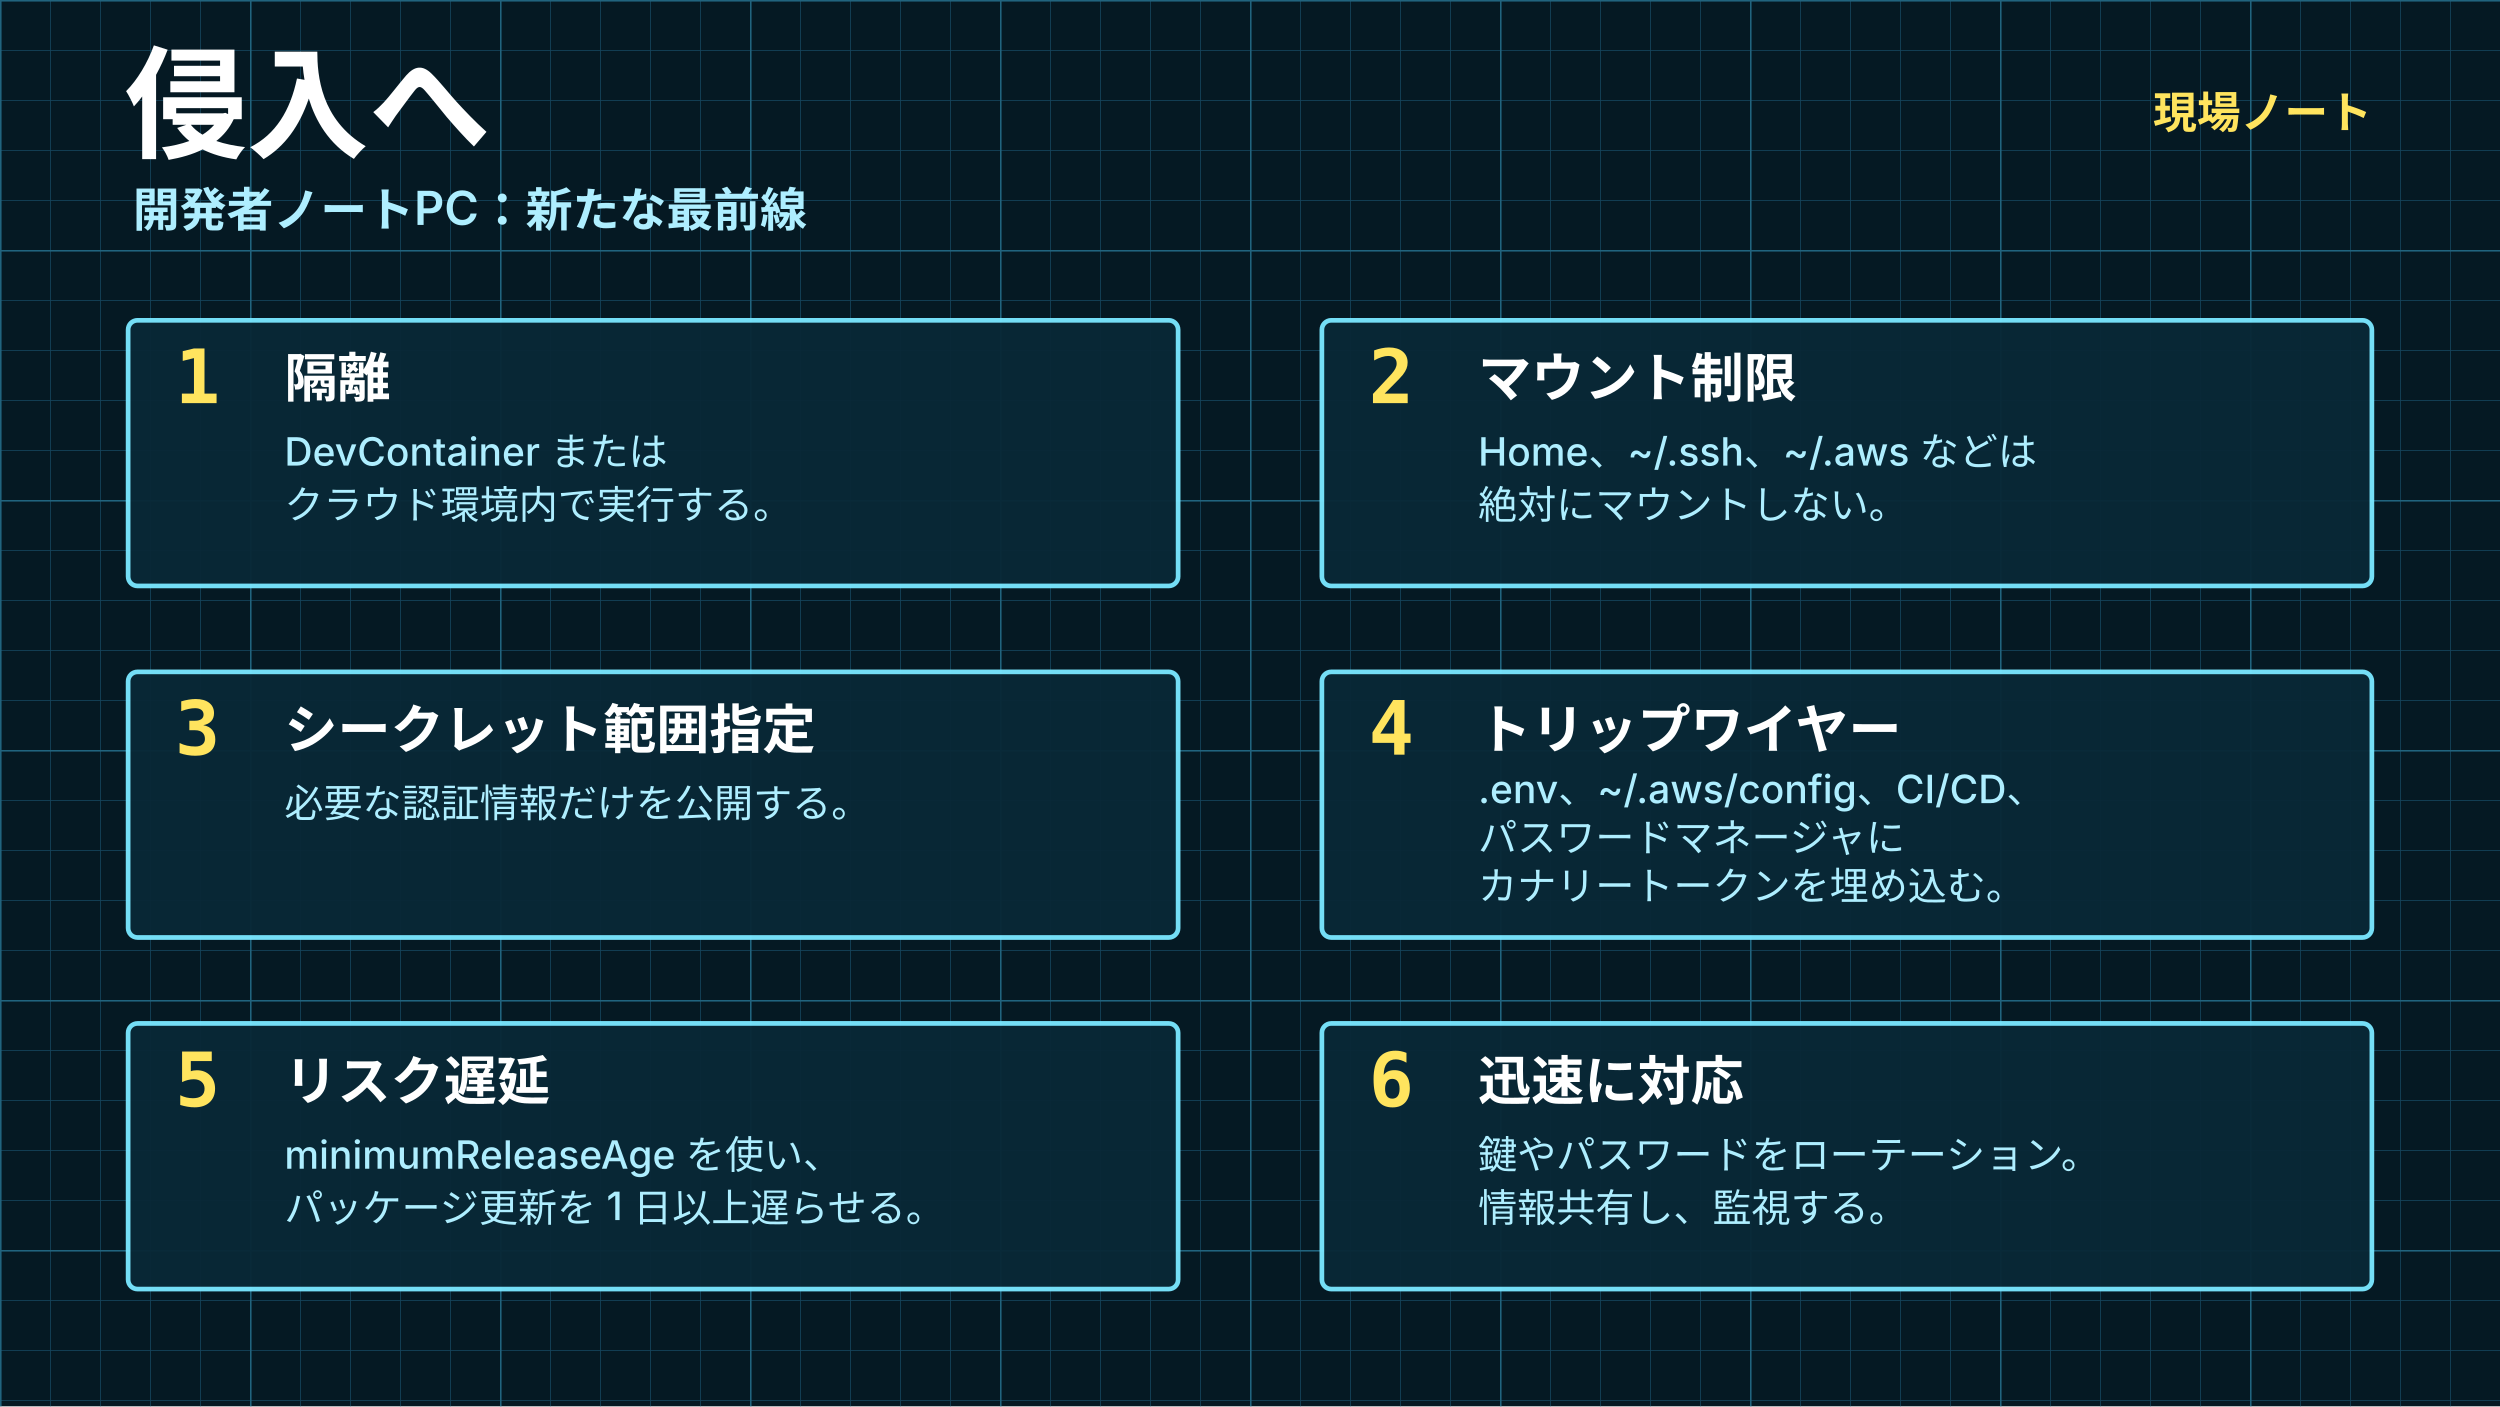
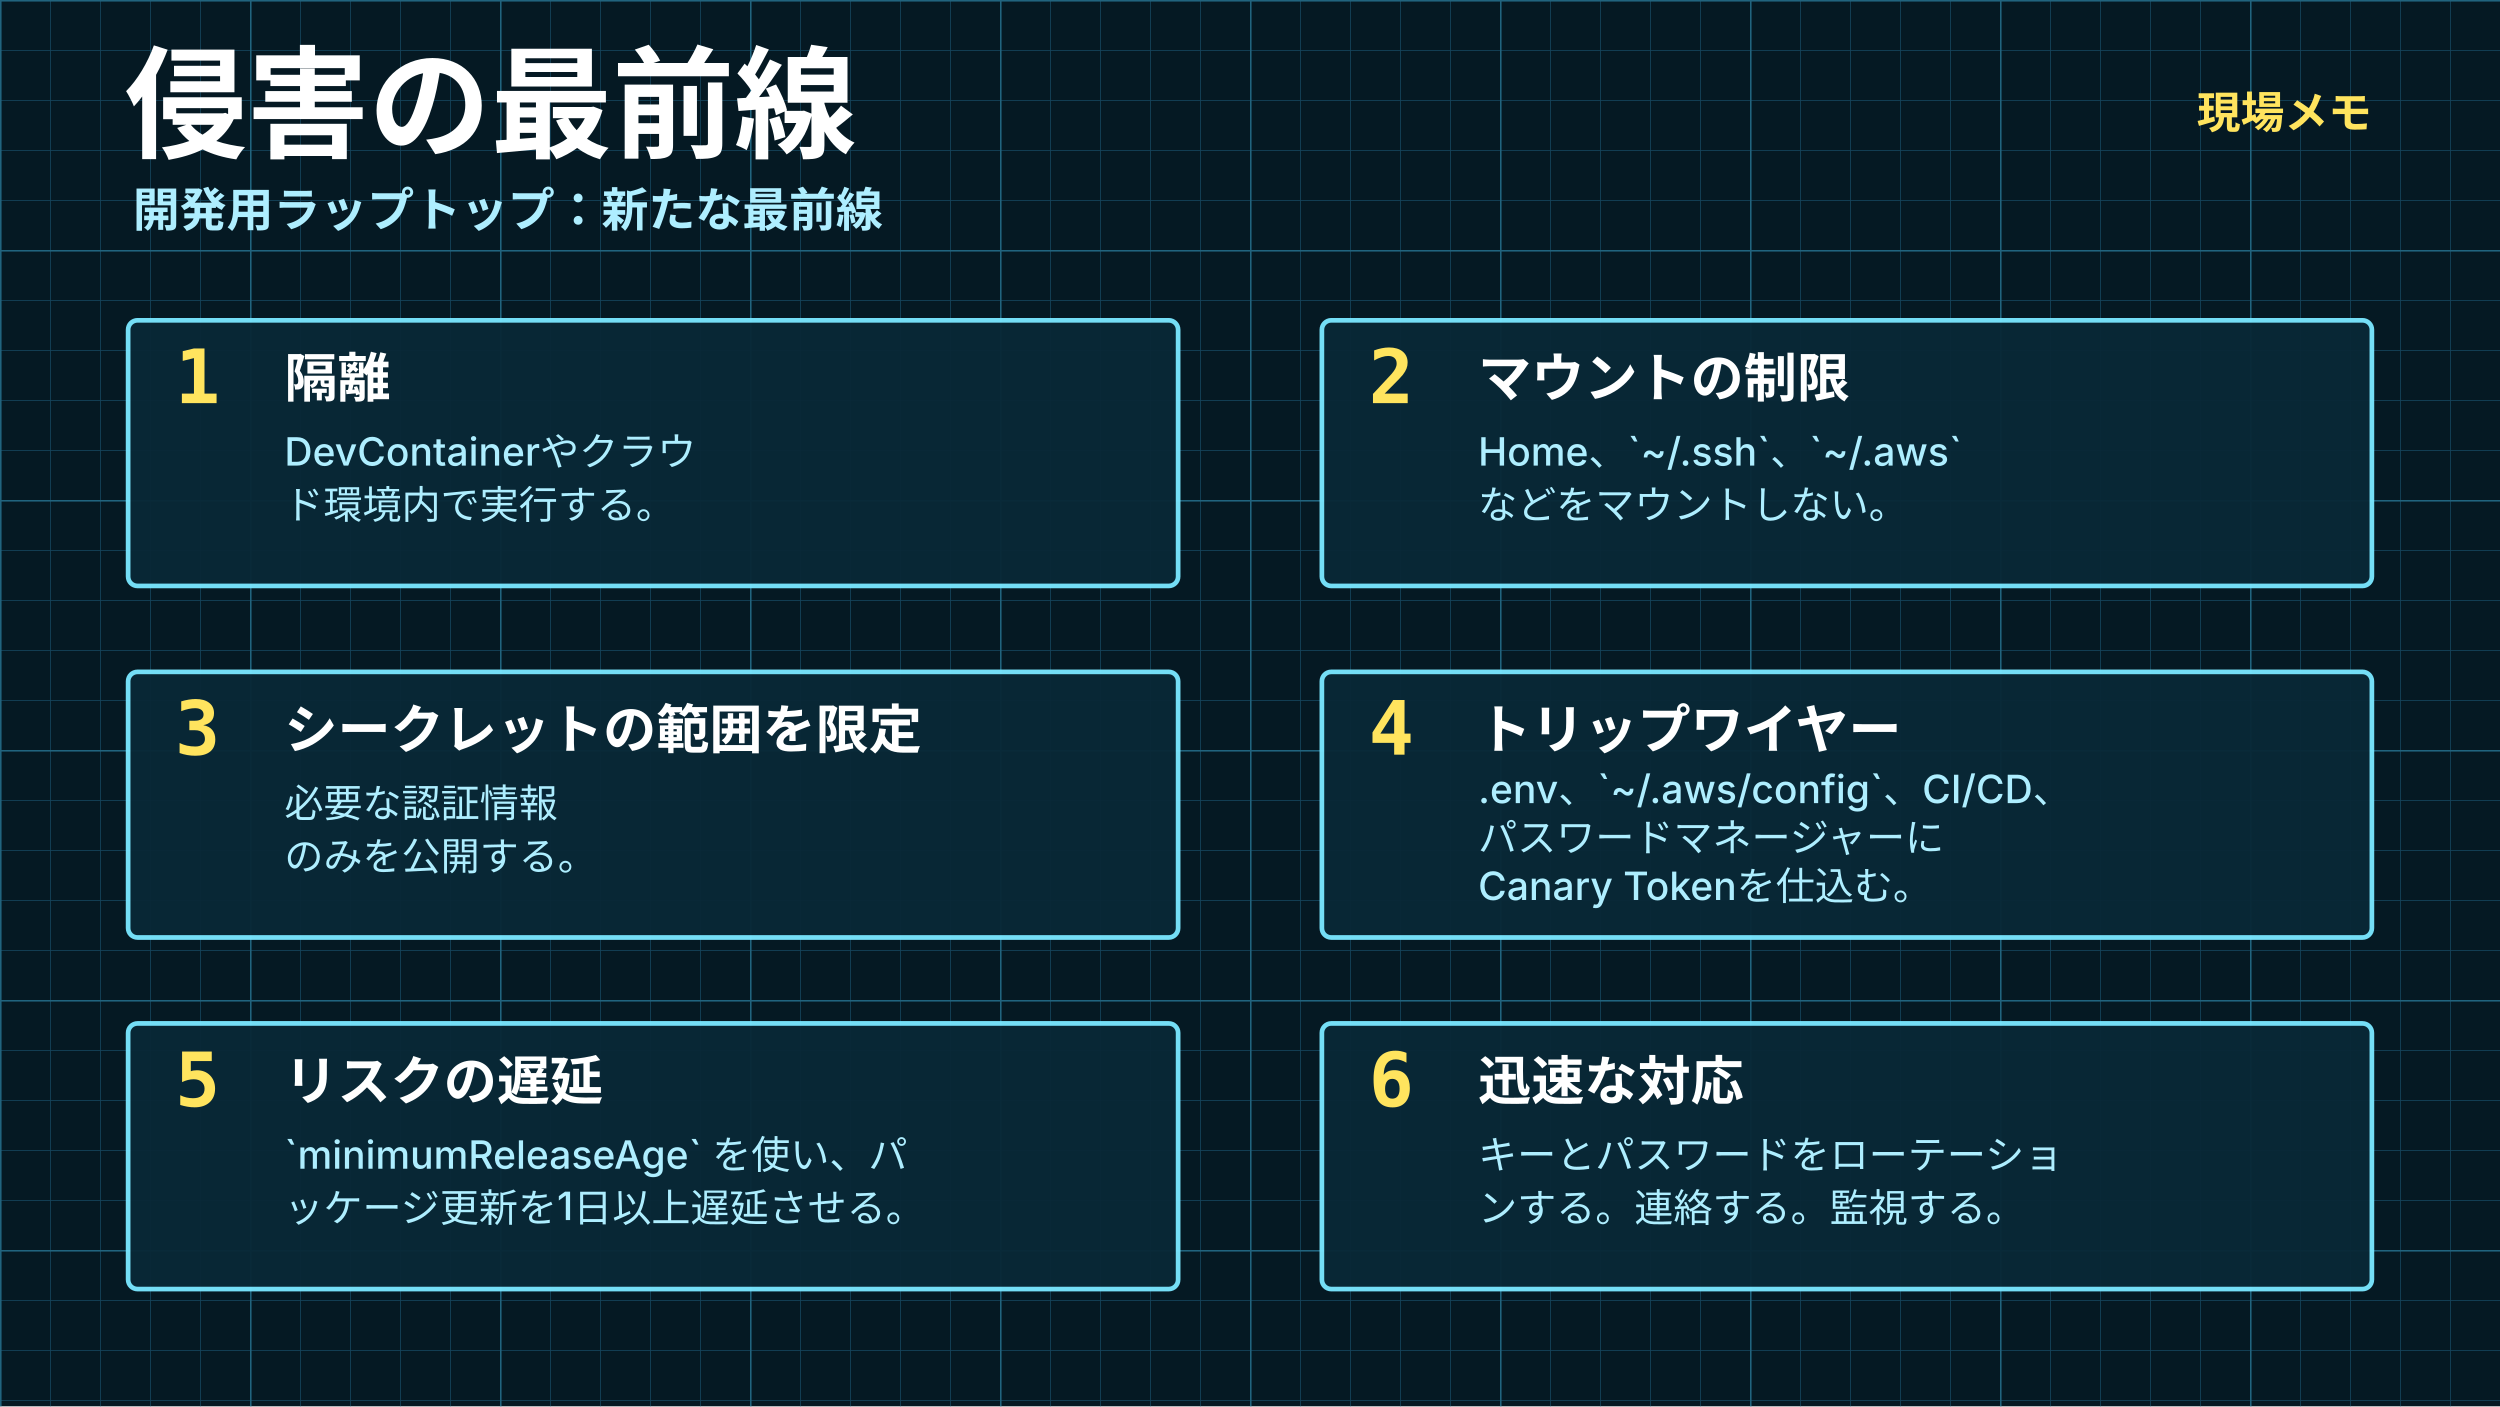
<svg xmlns="http://www.w3.org/2000/svg" width="1600" height="900" viewBox="0 0 1600 900" role="img">
  <defs>
    <pattern id="small-grid" width="32" height="32" patternUnits="userSpaceOnUse">
      <path d="M 32 0 L 0 0 0 32" fill="none" stroke="#174b63" stroke-width="1" />
    </pattern>
    <pattern id="large-grid" width="160" height="160" patternUnits="userSpaceOnUse">
      <rect width="160" height="160" fill="url(#small-grid)" />
      <path d="M 160 0 L 0 0 0 160" fill="none" stroke="#246a86" stroke-width="2" />
    </pattern>
  </defs>
  <rect width="1600" height="900" fill="#051923" />
  <rect width="1600" height="900" fill="url(#large-grid)" opacity="0.92" />
-   <text x="80" y="95" font-family="Inter, Arial, Helvetica, sans-serif" font-size="78" font-weight="950" fill="#ffffff" text-anchor="start" opacity="1" letter-spacing="0">侵入へ</text>
-   <text x="85" y="145" font-family="Inter, Arial, Helvetica, sans-serif" font-size="30" font-weight="600" fill="#aeeeff" text-anchor="start" opacity="1" letter-spacing="0">開発者ノートPC：新たな最前線</text>
-   <text x="1518" y="82" font-family="DM Mono, SFMono-Regular, Consolas, monospace" font-size="28" font-weight="900" fill="#ffe45e" text-anchor="end" opacity="1" letter-spacing="0">現場ノート</text>
+   <text x="80" y="95" font-family="Inter, Arial, Helvetica, sans-serif" font-size="78" font-weight="950" fill="#ffffff" text-anchor="start" opacity="1" letter-spacing="0">侵害の最前線</text>
+   <text x="85" y="145" font-family="Inter, Arial, Helvetica, sans-serif" font-size="30" font-weight="600" fill="#aeeeff" text-anchor="start" opacity="1" letter-spacing="0">開発用ラップトップ：新たな最前線</text>
+   <text x="1518" y="82" font-family="DM Mono, SFMono-Regular, Consolas, monospace" font-size="28" font-weight="900" fill="#ffe45e" text-anchor="end" opacity="1" letter-spacing="0">現場メモ</text>
  <rect x="82" y="205" width="672" height="170" rx="6" fill="#082836" stroke="#79e6ff" stroke-width="3" opacity="0.96" />
  <text x="112" y="258" font-family="DM Mono, SFMono-Regular, Consolas, monospace" font-size="48" font-weight="900" fill="#ffe45e" text-anchor="start" opacity="1" letter-spacing="0">1</text>
  <text x="182" y="254" font-family="Inter, Arial, Helvetica, sans-serif" font-size="34" font-weight="850" fill="#ffffff" text-anchor="start" opacity="1" letter-spacing="0">隔離</text>
  <text x="182" y="298" font-family="Inter, Arial, Helvetica, sans-serif" font-size="25" font-weight="500" fill="#aeeeff" text-anchor="start" opacity="1">
-     <tspan x="182" dy="0">DevContainer または</tspan>
-     <tspan x="182" dy="34">クラウド環境内で実行する。</tspan>
+     <tspan x="182" dy="0">DevContainerやクラウ</tspan>
+     <tspan x="182" dy="34">ド環境内で実行する。</tspan>
  </text>
  <rect x="846" y="205" width="672" height="170" rx="6" fill="#082836" stroke="#79e6ff" stroke-width="3" opacity="0.96" />
  <text x="876" y="258" font-family="DM Mono, SFMono-Regular, Consolas, monospace" font-size="48" font-weight="900" fill="#ffe45e" text-anchor="start" opacity="1" letter-spacing="0">2</text>
-   <text x="946" y="254" font-family="Inter, Arial, Helvetica, sans-serif" font-size="34" font-weight="850" fill="#ffffff" text-anchor="start" opacity="1" letter-spacing="0">マウント制限</text>
+   <text x="946" y="254" font-family="Inter, Arial, Helvetica, sans-serif" font-size="34" font-weight="850" fill="#ffffff" text-anchor="start" opacity="1" letter-spacing="0">マウントの制限</text>
  <text x="946" y="298" font-family="Inter, Arial, Helvetica, sans-serif" font-size="25" font-weight="500" fill="#aeeeff" text-anchor="start" opacity="1">
-     <tspan x="946" dy="0">Home、~/.ssh、~/.aws などは</tspan>
-     <tspan x="946" dy="34">絶対にマウントしない。</tspan>
+     <tspan x="946" dy="0">Home、`~/.ssh`、`~/.aws`</tspan>
+     <tspan x="946" dy="34">などをマウントしない。</tspan>
  </text>
  <rect x="82" y="430" width="672" height="170" rx="6" fill="#082836" stroke="#79e6ff" stroke-width="3" opacity="0.96" />
  <text x="112" y="483" font-family="DM Mono, SFMono-Regular, Consolas, monospace" font-size="48" font-weight="900" fill="#ffe45e" text-anchor="start" opacity="1" letter-spacing="0">3</text>
-   <text x="182" y="479" font-family="Inter, Arial, Helvetica, sans-serif" font-size="34" font-weight="850" fill="#ffffff" text-anchor="start" opacity="1" letter-spacing="0">シークレット範囲指定</text>
-   <text x="182" y="523" font-family="Inter, Arial, Helvetica, sans-serif" font-size="25" font-weight="500" fill="#aeeeff" text-anchor="start" opacity="1">必要な認証情報だけを公開する。</text>
+   <text x="182" y="479" font-family="Inter, Arial, Helvetica, sans-serif" font-size="34" font-weight="850" fill="#ffffff" text-anchor="start" opacity="1" letter-spacing="0">シークレットの範囲を限定</text>
+   <text x="182" y="523" font-family="Inter, Arial, Helvetica, sans-serif" font-size="25" font-weight="500" fill="#aeeeff" text-anchor="start" opacity="1">
+     <tspan x="182" dy="0">必要な認証情報</tspan>
+     <tspan x="182" dy="34">のみを公開する。</tspan>
+   </text>
  <rect x="846" y="430" width="672" height="170" rx="6" fill="#082836" stroke="#79e6ff" stroke-width="3" opacity="0.96" />
  <text x="876" y="483" font-family="DM Mono, SFMono-Regular, Consolas, monospace" font-size="48" font-weight="900" fill="#ffe45e" text-anchor="start" opacity="1" letter-spacing="0">4</text>
  <text x="946" y="479" font-family="Inter, Arial, Helvetica, sans-serif" font-size="34" font-weight="850" fill="#ffffff" text-anchor="start" opacity="1" letter-spacing="0">トリップワイヤー</text>
  <text x="946" y="514" font-family="Inter, Arial, Helvetica, sans-serif" font-size="25" font-weight="500" fill="#aeeeff" text-anchor="start" opacity="1">
-     <tspan x="946" dy="0">.env、~/.aws/config、CI/CD、</tspan>
-     <tspan x="946" dy="31">パスワードマネージャに</tspan>
-     <tspan x="946" dy="31">カナリートークンを埋め込む。</tspan>
+     <tspan x="946" dy="0">.env、`~/.aws/config`、CI/CD、</tspan>
+     <tspan x="946" dy="31">パスワードマネージャーに</tspan>
+     <tspan x="946" dy="31">Canary Tokenを仕込む。</tspan>
  </text>
  <rect x="82" y="655" width="672" height="170" rx="6" fill="#082836" stroke="#79e6ff" stroke-width="3" opacity="0.96" />
  <text x="112" y="708" font-family="DM Mono, SFMono-Regular, Consolas, monospace" font-size="48" font-weight="900" fill="#ffe45e" text-anchor="start" opacity="1" letter-spacing="0">5</text>
-   <text x="182" y="704" font-family="Inter, Arial, Helvetica, sans-serif" font-size="34" font-weight="850" fill="#ffffff" text-anchor="start" opacity="1" letter-spacing="0">リスク遅延</text>
+   <text x="182" y="704" font-family="Inter, Arial, Helvetica, sans-serif" font-size="34" font-weight="850" fill="#ffffff" text-anchor="start" opacity="1" letter-spacing="0">リスクの遅延</text>
  <text x="182" y="748" font-family="Inter, Arial, Helvetica, sans-serif" font-size="25" font-weight="500" fill="#aeeeff" text-anchor="start" opacity="1">
-     <tspan x="182" dy="0">minimumReleaseAge を使い、</tspan>
-     <tspan x="182" dy="34">パッケージ更新を 1 日以上遅らせる。</tspan>
+     <tspan x="182" dy="0">`minimumReleaseAge` を使い、パ</tspan>
+     <tspan x="182" dy="34">ッケージ更新を1日以上遅延させる。</tspan>
  </text>
  <rect x="846" y="655" width="672" height="170" rx="6" fill="#082836" stroke="#79e6ff" stroke-width="3" opacity="0.96" />
  <text x="876" y="708" font-family="DM Mono, SFMono-Regular, Consolas, monospace" font-size="48" font-weight="900" fill="#ffe45e" text-anchor="start" opacity="1" letter-spacing="0">6</text>
-   <text x="946" y="704" font-family="Inter, Arial, Helvetica, sans-serif" font-size="34" font-weight="850" fill="#ffffff" text-anchor="start" opacity="1" letter-spacing="0">迅速に対応</text>
+   <text x="946" y="704" font-family="Inter, Arial, Helvetica, sans-serif" font-size="34" font-weight="850" fill="#ffffff" text-anchor="start" opacity="1" letter-spacing="0">迅速な対応</text>
  <text x="946" y="748" font-family="Inter, Arial, Helvetica, sans-serif" font-size="25" font-weight="500" fill="#aeeeff" text-anchor="start" opacity="1">
-     <tspan x="946" dy="0">鍵やパスワードをローテーション。</tspan>
-     <tspan x="946" dy="34">情報共有し、監視する。</tspan>
+     <tspan x="946" dy="0">キーとパスワードをローテーショ</tspan>
+     <tspan x="946" dy="34">ンする。連絡する。監視する。</tspan>
  </text>
</svg>
